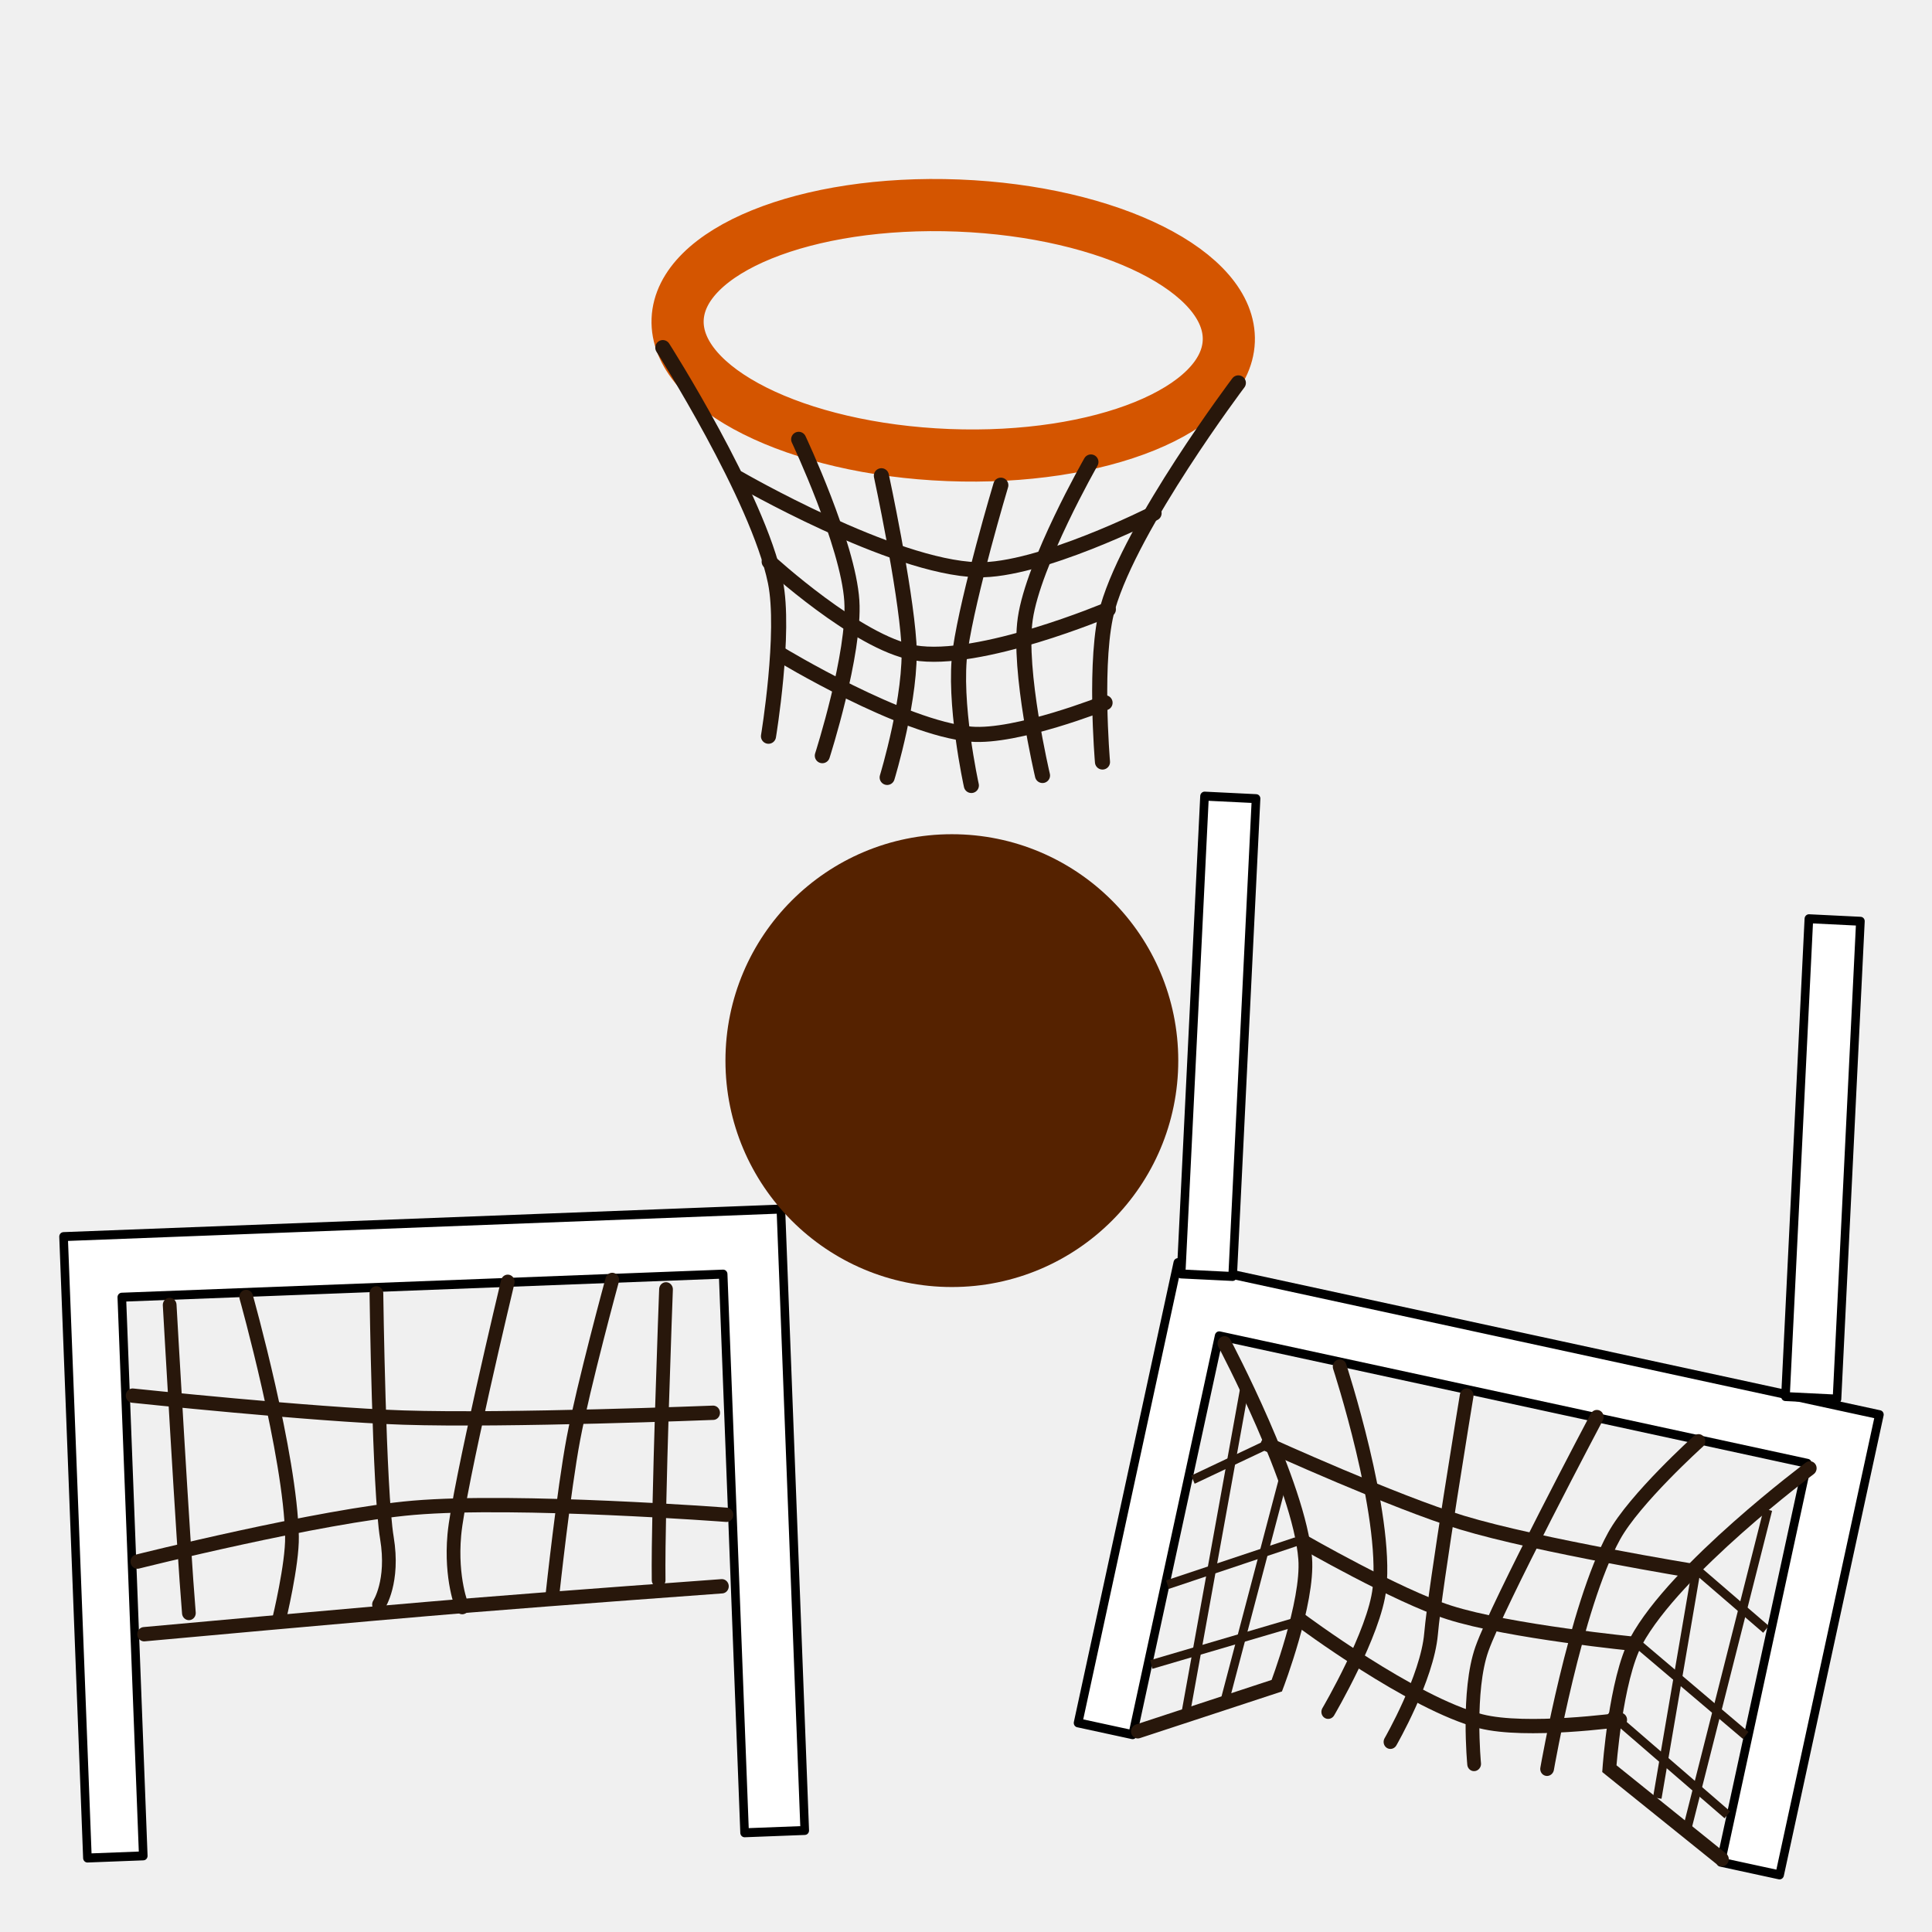
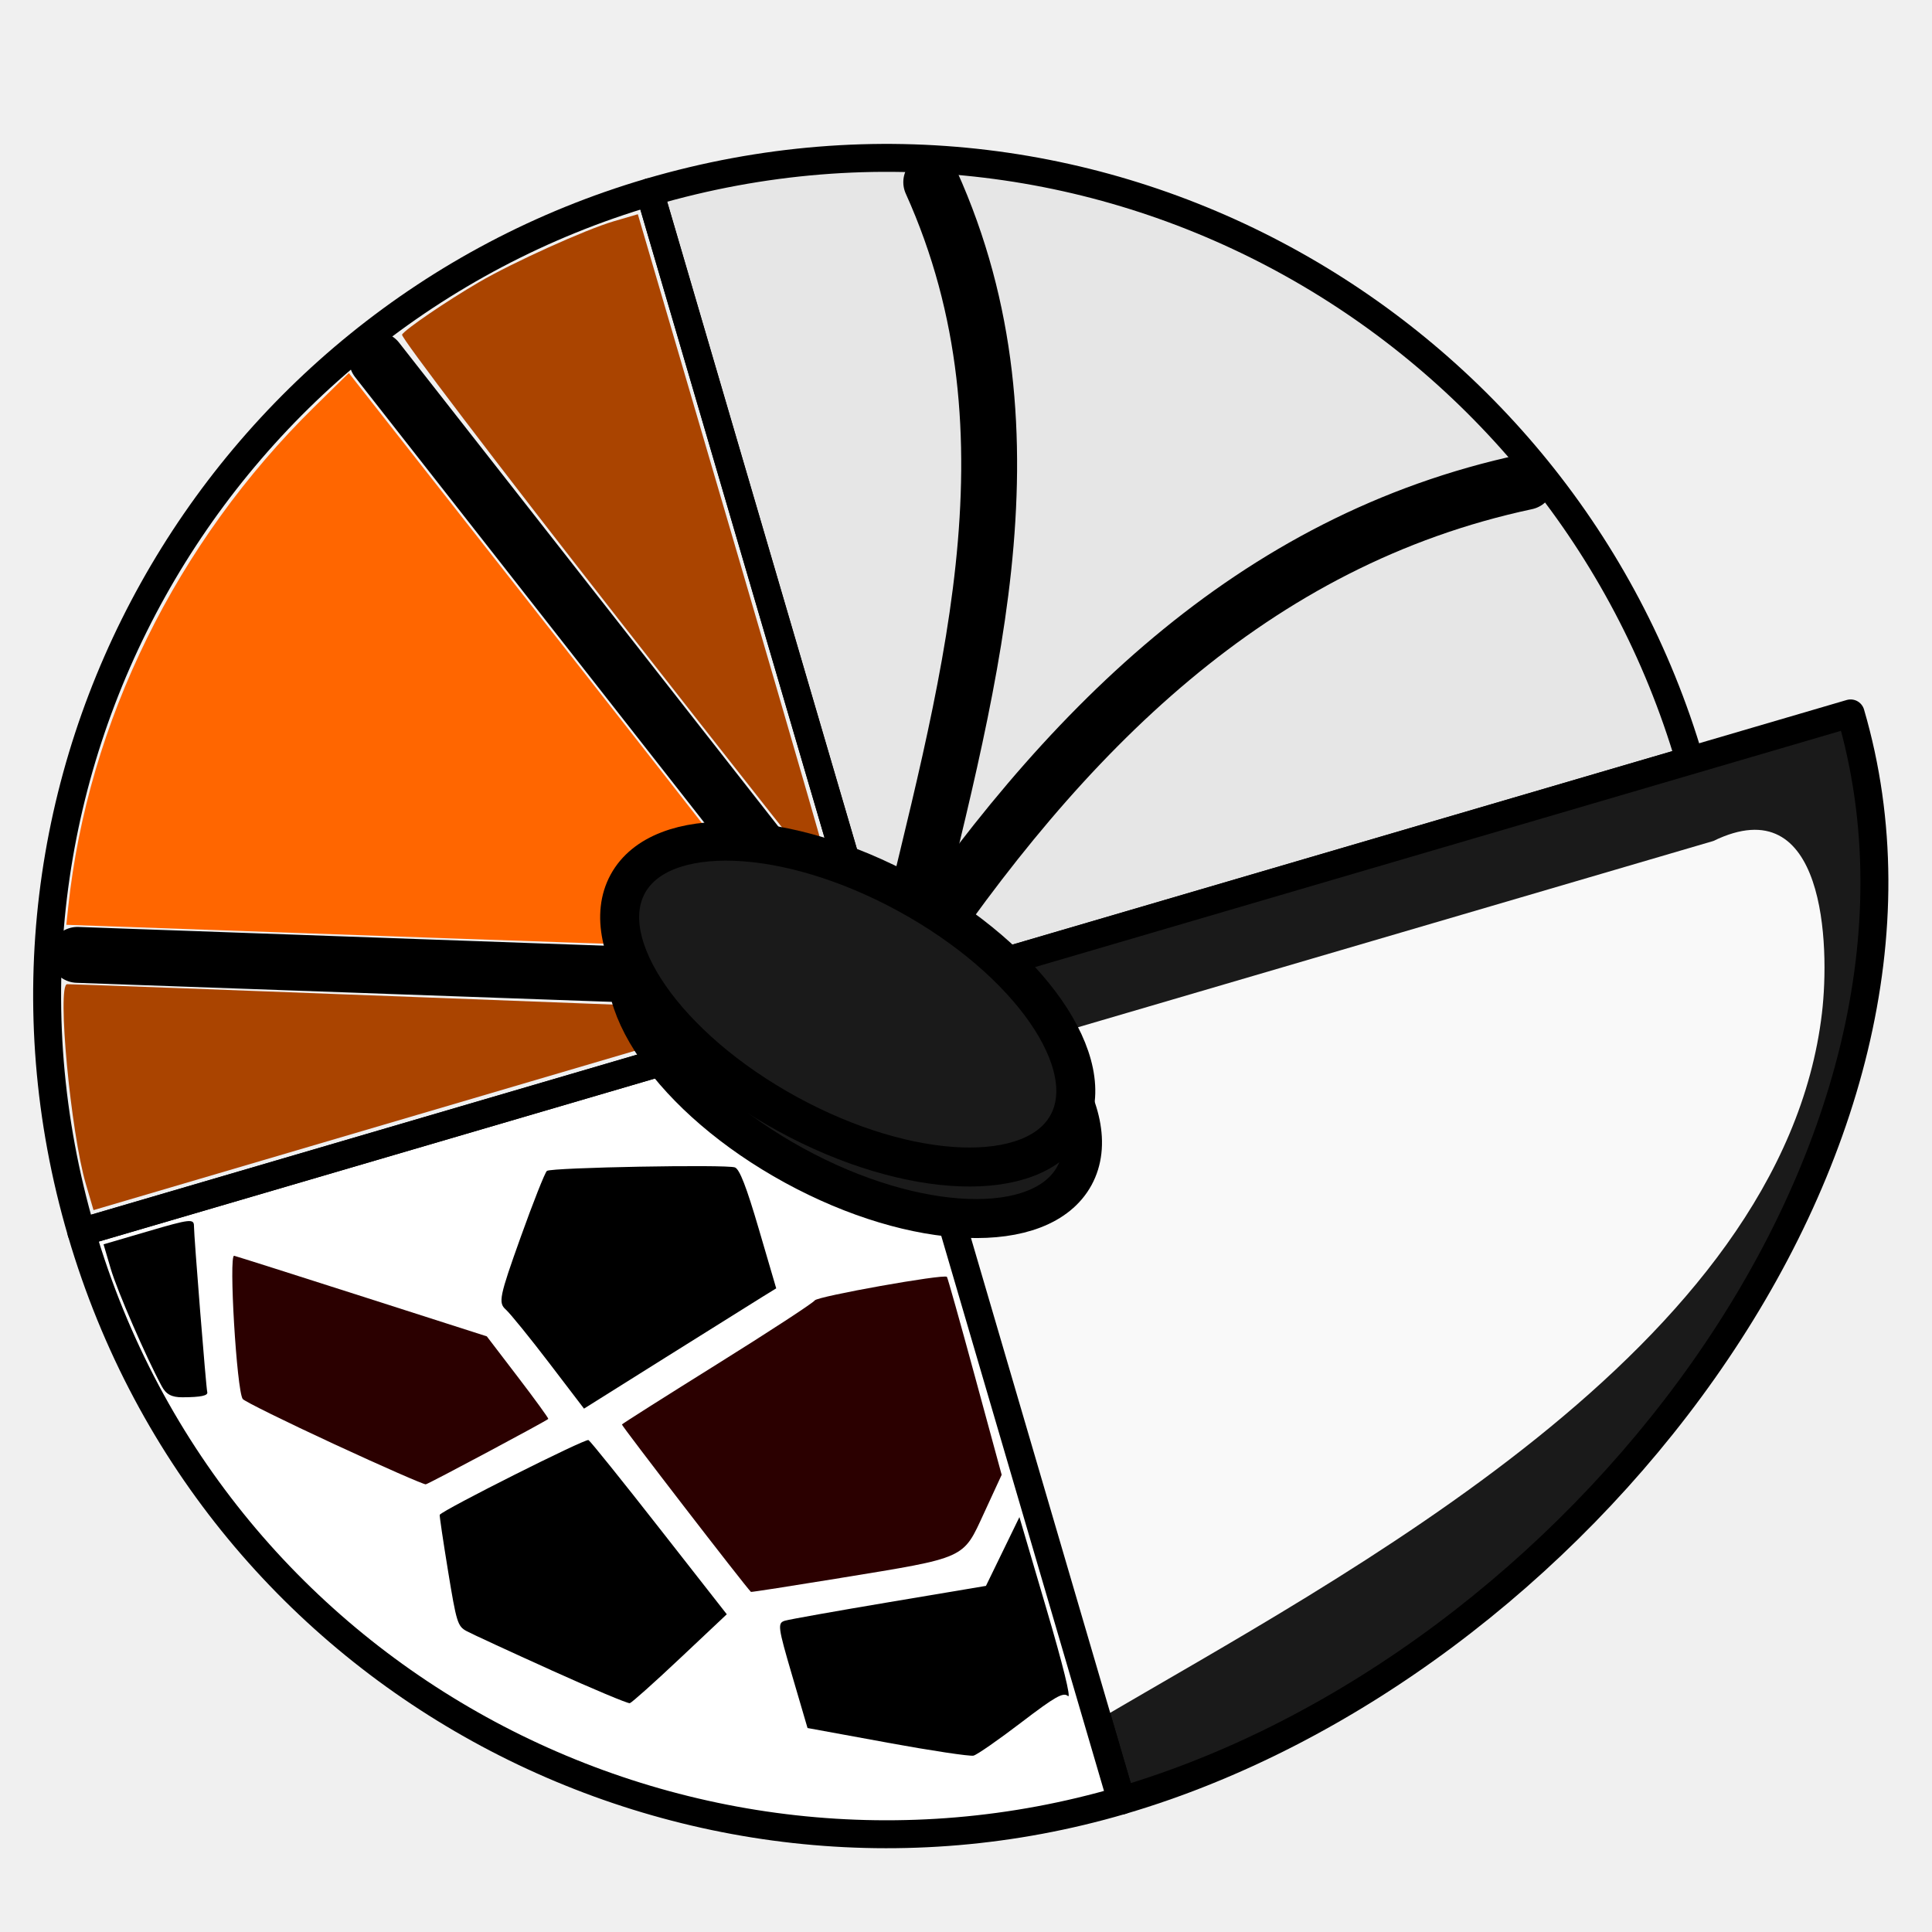
<svg xmlns="http://www.w3.org/2000/svg" version="1.1" id="svg2" width="128" height="128" viewBox="0 0 128 128">
  <defs id="defs6" />
-   <g id="g3888" transform="matrix(1.034512,0.04068671,-0.04068671,1.034512,47.62883,4.907069)">
-     <ellipse style="fill:none;stroke:#d45500;stroke-width:3.337;stroke-linecap:round;stroke-linejoin:round;stroke-dasharray:none;stroke-opacity:1" id="path2063" cx="15.795" cy="-15.627" rx="7.99" ry="17.649" transform="rotate(90)" />
-     <path style="fill:none;stroke:#28170b;stroke-width:0.966px;stroke-linecap:round;stroke-linejoin:miter;stroke-opacity:1" d="m -2.898,17.633 c 0,0 6.462,9.307 7.785,14.688 0.788,3.203 -0.051,9.896 -0.051,9.896 v 0" id="path3622" />
-     <path style="fill:none;stroke:#28170b;stroke-width:0.966px;stroke-linecap:round;stroke-linejoin:miter;stroke-opacity:1" d="m 6.02,23.156 c 0,0 3.427,6.583 3.804,10.189 0.35,3.345 -1.496,9.979 -1.496,9.979 M 11.4,25.277 c 0,0 1.799,7.002 2.177,10.608 0.35,3.345 -1.048,8.667 -1.048,8.667" id="path3622-4" />
-     <path style="fill:none;stroke:#28170b;stroke-width:0.966px;stroke-linecap:round;stroke-linejoin:miter;stroke-opacity:1" d="m 33.992,18.441 c 0,0 -6.462,9.307 -7.785,14.688 -0.788,3.203 0.051,9.896 0.051,9.896 v 0" id="path3622-7" />
-     <path style="fill:none;stroke:#28170b;stroke-width:0.966px;stroke-linecap:round;stroke-linejoin:miter;stroke-opacity:1" d="m 24.764,23.869 c 0,0 -3.427,6.583 -3.804,10.189 -0.35,3.345 1.496,9.979 1.496,9.979 M 19.061,25.58 c 0,0 -1.799,7.002 -2.177,10.608 -0.35,3.345 1.048,8.667 1.048,8.667" id="path3622-4-8" />
-     <path style="fill:none;stroke:#28170b;stroke-width:0.966px;stroke-linecap:round;stroke-linejoin:miter;stroke-opacity:1" d="m 28.931,26.986 c 0,0 -7.199,4.015 -11.157,4.06 -5.456,0.063 -15.507,-5.243 -15.507,-5.243" id="path3622-4-4" />
-     <path style="fill:none;stroke:#28170b;stroke-width:0.966px;stroke-linecap:round;stroke-linejoin:miter;stroke-opacity:1" d="m 26.25,33.25 c 0,0 -8.11,3.819 -12.321,3.261 -3.617,-0.479 -9.488,-5.459 -9.488,-5.459" id="path3622-4-4-5" />
-     <path style="fill:none;stroke:#28170b;stroke-width:0.966px;stroke-linecap:round;stroke-linejoin:miter;stroke-opacity:1" d="m 26.273,39.229 c 0,0 -5.564,2.475 -8.5,2.345 C 13.374,41.38 5.398,36.952 5.398,36.952" id="path3622-4-4-5-0" />
+   <g id="g10082" transform="matrix(1.239497,-0.3633858,0.3633858,1.239497,-85.1326,-25.20273)">
+     <g id="g10055" transform="matrix(1.432836,0,0,1.432836,43.98439,56.10023)">
+       <g id="g9266">
+         <path style="fill:#e6e6e6;stroke:#000000;stroke-width:1;stroke-linecap:round;stroke-linejoin:round;stroke-dasharray:none;stroke-opacity:1" d="M 60,30 H 30 V 0 c 16.914,0 30,13.808 30,30 z" id="path7096-1-4-9" />
+       </g>
+       <path style="fill:none;stroke:#000000;stroke-width:2;stroke-linecap:round;stroke-linejoin:miter;stroke-dasharray:none;stroke-opacity:1" d="M 39.768,2.492 C 41.154,12.43 35.718,20.506 31.031,28.787 v 0" id="path8635-9" />
+       <path style="fill:none;stroke:#000000;stroke-width:2;stroke-linecap:round;stroke-linejoin:miter;stroke-dasharray:none;stroke-opacity:1" d="M 57.19,18.778 C 47.194,18.027 38.736,22.696 30.827,29.295 v 0" id="path8635-2-2" />
+     </g>
+     <g id="g9270" transform="matrix(1.432836,0,0,1.432836,43.98439,56.10023)">
+       <path style="fill:#1a1a1a;stroke:#000000;stroke-width:1;stroke-linecap:round;stroke-linejoin:round;stroke-dasharray:none;stroke-opacity:1" d="M 66,30 H 30 V 60 C 46.914,60 66,46.192 66,30 Z" id="path7096-1-4" />
+       <path style="fill:#f9f9f9;stroke:none;stroke-width:0;stroke-linecap:butt;stroke-linejoin:miter;stroke-dasharray:none;stroke-opacity:1" d="m 30,33 h 30 c 4.402,-0.745 2.95,4.767 2,7 -4.727,11.115 -22.15,14.507 -32,17 z" id="path8633" />
+     </g>
+     <g id="g10049" transform="matrix(1.432836,0,0,1.432836,43.98439,56.10023)">
+       <g id="g9273">
+         <path style="fill:#ffffff;stroke:#000000;stroke-width:1;stroke-linecap:round;stroke-linejoin:round;stroke-dasharray:none;stroke-opacity:1" d="M 30,60 V 30 H 0 c 0,16.914 13.808,30 30,30 z" id="path7096-1" />
+       </g>
+       <g id="g9158" transform="rotate(90,67.61631,59.31777)">
+         <path style="fill:#000000;fill-opacity:1;stroke:none;stroke-width:0.319;stroke-linecap:round;stroke-linejoin:round;stroke-dasharray:none;stroke-opacity:1" d="M 11.731,49.783 C 10.502,48.729 9.371,47.741 9.217,47.589 8.954,47.329 8.952,47.196 9.183,45.329 9.318,44.239 9.444,43.334 9.462,43.32 c 0.182,-0.14 5.784,-1.161 5.864,-1.069 0.059,0.067 0.757,1.755 1.551,3.75 l 1.445,3.627 -2.048,1.041 c -1.126,0.573 -2.107,1.039 -2.179,1.037 -0.072,-0.003 -1.137,-0.868 -2.366,-1.923 z" id="path9174" transform="rotate(-90,67.61631,59.31777)" />
+         <path style="fill:#000000;fill-opacity:1;stroke:none;stroke-width:0.319;stroke-linecap:round;stroke-linejoin:round;stroke-dasharray:none;stroke-opacity:1" d="m 14.747,39.197 c -0.408,-1.061 -0.835,-2.081 -0.95,-2.267 -0.191,-0.307 -0.084,-0.509 1.229,-2.314 0.791,-1.088 1.503,-2.001 1.582,-2.03 0.195,-0.071 6.243,1.582 6.494,1.774 0.143,0.109 0.2,0.782 0.2,2.361 v 2.209 l -0.599,0.164 c -0.329,0.09 -2.087,0.585 -3.907,1.098 l -3.308,0.934 z" id="path9176" transform="rotate(-90,67.61631,59.31777)" />
+         <path style="fill:#000000;fill-opacity:1;stroke:none;stroke-width:0.319;stroke-linecap:round;stroke-linejoin:round;stroke-dasharray:none;stroke-opacity:1" d="M 22.544,55.654 19.95,54.349 v -1.957 c 0,-1.828 0.02,-1.957 0.309,-1.957 0.17,0 1.871,0.186 3.78,0.414 l 3.472,0.414 0.921,-1.013 0.921,-1.013 0.004,3.431 c 0.003,2.093 -0.052,3.343 -0.139,3.205 -0.119,-0.188 -0.439,-0.113 -1.874,0.439 -0.952,0.366 -1.837,0.662 -1.969,0.657 -0.131,-0.005 -1.406,-0.597 -2.832,-1.314 z" id="path9178" transform="rotate(-90,67.61631,59.31777)" />
+         <path style="fill:#000000;fill-opacity:1;stroke:none;stroke-width:0.319;stroke-linecap:round;stroke-linejoin:round;stroke-dasharray:none;stroke-opacity:1" d="M 1.808,36.692 C 1.439,36.586 1.276,36.427 1.209,36.108 0.961,34.946 0.64,32.381 0.639,31.561 L 0.638,30.643 H 2.325 c 1.531,0 1.679,0.026 1.604,0.279 -0.103,0.35 -1.216,5.692 -1.216,5.838 0,0.137 -0.268,0.116 -0.905,-0.068 z" id="path9180" transform="rotate(-90,67.61631,59.31777)" />
+         <path style="fill:#2b0000;fill-opacity:1;stroke:none;stroke-width:0.319;stroke-linecap:round;stroke-linejoin:round;stroke-dasharray:none;stroke-opacity:1" d="M 6.547,39.828 C 5.101,38.563 3.892,37.451 3.861,37.357 3.741,36.998 4.832,32.248 5.01,32.352 c 0.097,0.057 1.907,1.275 4.022,2.708 l 3.845,2.604 0.658,1.71 c 0.362,0.94 0.642,1.726 0.623,1.745 -0.044,0.044 -4.716,1.017 -4.867,1.014 -0.062,-0.002 -1.296,-1.038 -2.743,-2.304 z" id="path9251" transform="rotate(-90,67.61631,59.31777)" />
+         <path style="fill:#2b0000;fill-opacity:1;stroke:none;stroke-width:0.319;stroke-linecap:round;stroke-linejoin:round;stroke-dasharray:none;stroke-opacity:1" d="m 22.584,49.526 c -1.756,-0.218 -3.199,-0.408 -3.207,-0.423 -0.156,-0.284 -2.779,-7.02 -2.746,-7.051 0.026,-0.024 1.771,-0.525 3.878,-1.114 2.107,-0.589 3.905,-1.132 3.996,-1.206 0.138,-0.112 4.681,0.383 4.777,0.521 0.017,0.025 -0.001,1.689 -0.041,3.699 l -0.072,3.654 -0.989,1.134 c -1.2,1.376 -1.025,1.352 -5.596,0.785 z" id="path9253" transform="rotate(-90,67.61631,59.31777)" />
+       </g>
+     </g>
+     <g id="g9263" transform="matrix(1.432836,0,0,1.432836,43.98439,56.10023)">
+       <path style="fill:none;stroke:#000000;stroke-width:1;stroke-linecap:round;stroke-linejoin:round;stroke-dasharray:none;stroke-opacity:1" d="M 30,0 V 30 H 0 C 0,13.086 13.808,0 30,0 Z" id="path7096" />
+       <path style="fill:none;stroke:#000000;stroke-width:2;stroke-linecap:round;stroke-linejoin:miter;stroke-dasharray:none;stroke-opacity:1" d="m 2.656,20.437 26.295,8.737 v 0" id="path8635" />
+       <path style="fill:none;stroke:#000000;stroke-width:2;stroke-linecap:round;stroke-linejoin:miter;stroke-dasharray:none;stroke-opacity:1" d="M 18.942,3.015 29.459,29.378 v 0" id="path8635-2" />
+       <path style="fill:#ff6600;fill-opacity:1;stroke:none;stroke-width:0.319;stroke-linecap:round;stroke-linejoin:round;stroke-dasharray:none;stroke-opacity:1" d="M 14.815,23.355 2.578,19.292 2.821,18.703 C 5.36,12.545 10.214,7.257 16.321,3.994 l 1.518,-0.811 4.806,12.015 c 2.643,6.608 4.806,12.068 4.806,12.134 -6.5e-5,0.066 -0.09,0.112 -0.2,0.103 -0.11,-0.009 -5.706,-1.845 -12.437,-4.08 z" id="path8733" />
+       <path style="fill:#aa4400;fill-opacity:1;stroke:none;stroke-width:0.319;stroke-linecap:round;stroke-linejoin:round;stroke-dasharray:none;stroke-opacity:1" d="m 0.638,28.39 c 0,-1.931 1.009,-7.13 1.368,-7.05 0.081,0.018 5.498,1.826 12.038,4.017 l 11.89,3.984 -12.648,0.013 -12.648,0.013 z" id="path8942" />
+       <path style="fill:#aa4400;fill-opacity:1;stroke:none;stroke-width:0.319;stroke-linecap:round;stroke-linejoin:round;stroke-dasharray:none;stroke-opacity:1" d="M 24.591,14.269 C 22.02,7.809 19.978,2.467 20.053,2.399 20.219,2.247 21.917,1.697 23.222,1.374 24.587,1.035 27.415,0.638 28.469,0.638 h 0.897 V 13.327 c 0,6.979 -0.023,12.688 -0.051,12.688 -0.028,0 -2.154,-5.286 -4.725,-11.746 z" id="path9082" />
+     </g>
  </g>
-   <g id="g5229" transform="matrix(0.5566406,0.1206577,-0.1258933,0.5807944,74.28365,40.46011)">
-     <g id="g5177" transform="translate(1.058292,-3.678577)">
-       <path style="fill:#ffffff;fill-opacity:1;stroke:#000000;stroke-width:1px;stroke-linecap:round;stroke-linejoin:round;stroke-opacity:1" d="M 21.442,125.871 V 73.371 l 83.5,7.8e-5 v 52.5 l -7,-7e-5 V 80.371 H 27.942 v 45.5 z" id="path4618" />
-       <path style="fill:none;stroke:#28170b;stroke-width:1.596px;stroke-linecap:round;stroke-linejoin:miter;stroke-opacity:1" d="m 28.729,81.061 c 0,0 12.021,13.654 14.483,21.548 1.465,4.7 -0.095,14.519 -0.095,14.519 l -14.666,8.252" id="path3622-3" />
-       <path style="fill:none;stroke:#28170b;stroke-width:1.596px;stroke-linecap:round;stroke-linejoin:miter;stroke-opacity:1" d="m 42.401,80.873 c 0,0 9.076,14.857 9.994,23.239 0.541,4.938 -2.783,14.641 -2.783,14.641 m 7.941,-37.721 c 0,0 1.121,21.517 1.823,26.807 0.651,4.908 -1.951,12.716 -1.951,12.716" id="path3622-4-6" />
-       <path style="fill:none;stroke:#28170b;stroke-width:1.596px;stroke-linecap:round;stroke-linejoin:miter;stroke-opacity:1" d="m 98.348,80.863 c 0,0 -12.807,14.105 -15.475,22.932 -1.4,4.633 0.095,14.519 0.095,14.519 l 15.027,7.216" id="path3622-7-1" />
-       <path style="fill:none;stroke:#28170b;stroke-width:1.596px;stroke-linecap:round;stroke-linejoin:miter;stroke-opacity:1" d="m 85.024,80.543 c 0,0 -5.841,7.775 -7.253,12.329 -2.665,8.594 -1.875,26.928 -1.875,26.928 M 72.872,80.304 c 0,0 -6.64,22.689 -7.342,27.979 -0.651,4.908 1.951,12.716 1.951,12.716" id="path3622-4-8-0" />
-       <path style="fill:none;stroke:#28170b;stroke-width:1.596px;stroke-linecap:round;stroke-linejoin:miter;stroke-opacity:1" d="m 87.942,94.783 c 0,0 -18.551,0.919 -27.786,0.202 -8.094,-0.628 -24.036,-3.931 -24.036,-3.931" id="path3622-4-4-6" />
-       <path style="fill:none;stroke:#28170b;stroke-width:1.596px;stroke-linecap:round;stroke-linejoin:miter;stroke-opacity:1" d="m 82.928,104.105 c 0,0 -14.716,1.653 -22.037,0.971 -6.309,-0.587 -18.51,-4.328 -18.51,-4.328" id="path3622-4-4-5-3" />
-       <path style="fill:none;stroke:#28170b;stroke-width:1.596px;stroke-linecap:round;stroke-linejoin:miter;stroke-opacity:1" d="m 82.997,112.745 c 0,0 -10.351,3.631 -15.813,3.441 -8.184,-0.285 -23.022,-6.782 -23.022,-6.782" id="path3622-4-4-5-0-2" />
-       <path style="fill:none;stroke:#28170b;stroke-width:1px;stroke-linecap:butt;stroke-linejoin:miter;stroke-opacity:1" d="m 41.774,100.973 -13.58,7.733" id="path4758" />
-       <path style="fill:none;stroke:#28170b;stroke-width:1px;stroke-linecap:butt;stroke-linejoin:miter;stroke-opacity:1" d="m 36.378,90.863 -7.871,5.799 m 6.126,11.068" id="path4758-0" />
-       <path style="fill:none;stroke:#28170b;stroke-width:1px;stroke-linecap:butt;stroke-linejoin:miter;stroke-opacity:1" d="m 44.278,109.446 -15.954,8.341 m 6.149,-1.598" id="path4758-0-6" />
-       <path style="fill:none;stroke:#28170b;stroke-width:1px;stroke-linecap:butt;stroke-linejoin:miter;stroke-opacity:1" d="m 83.274,104.126 14.375,7.349" id="path4758-6" />
-       <path style="fill:none;stroke:#28170b;stroke-width:1px;stroke-linecap:butt;stroke-linejoin:miter;stroke-opacity:1" d="m 88.044,94.591 9.293,4.841" id="path4758-0-5" />
-       <path style="fill:none;stroke:#28170b;stroke-width:1px;stroke-linecap:butt;stroke-linejoin:miter;stroke-opacity:1" d="m 81.566,112.216 15.954,8.341 m -6.149,-1.598" id="path4758-0-6-6" />
-       <path style="fill:none;stroke:#28170b;stroke-width:1px;stroke-linecap:butt;stroke-linejoin:miter;stroke-opacity:1" d="m 32.122,85.633 1.32,36.617" id="path4758-0-6-1" />
-       <path style="fill:none;stroke:#28170b;stroke-width:1px;stroke-linecap:butt;stroke-linejoin:miter;stroke-opacity:1" d="M 38.77,94.113 37.596,119.656" id="path4758-0-6-1-5" />
-       <path style="fill:none;stroke:#28170b;stroke-width:1px;stroke-linecap:butt;stroke-linejoin:miter;stroke-opacity:1" d="M 94.613,86.365 93.293,122.982" id="path4758-0-6-1-54" />
-       <path style="fill:none;stroke:#28170b;stroke-width:1px;stroke-linecap:butt;stroke-linejoin:miter;stroke-opacity:1" d="m 87.965,94.845 1.174,25.543" id="path4758-0-6-1-5-7" />
-     </g>
-     <path style="fill:#ffffff;fill-opacity:1;stroke:#000000;stroke-width:1px;stroke-linecap:round;stroke-linejoin:round;stroke-opacity:1" d="M 23.152,70.849 14.04,18.235 19.959,17.294 29.071,69.907 Z" id="path5179" />
-     <path style="fill:#ffffff;fill-opacity:1;stroke:#000000;stroke-width:1px;stroke-linecap:round;stroke-linejoin:round;stroke-opacity:1" d="m 94.877,69.936 -9.112,-52.614 5.919,-0.941 9.112,52.614 z" id="path5179-9" />
+   <g id="g10167" transform="matrix(-1.133409,-0.6195044,0.6195044,-1.133409,49.6558,131.4779)" style="fill:#1a1a1a;stroke:#000000;stroke-opacity:1">
+     <ellipse style="fill:#1a1a1a;fill-opacity:1;stroke:#000000;stroke-width:2;stroke-linecap:round;stroke-linejoin:round;stroke-dasharray:none;stroke-opacity:1" id="path10136" cx="18.128" cy="44.388" rx="12.857" ry="6.429" />
+     <ellipse style="fill:#1a1a1a;fill-opacity:1;stroke:#000000;stroke-width:2;stroke-linecap:round;stroke-linejoin:round;stroke-dasharray:none;stroke-opacity:1" id="path10136-6" cx="19.697" cy="46.543" rx="12.857" ry="6.429" />
  </g>
-   <g id="g5177-3" transform="matrix(0.5691479,-0.0218551,0.02280343,0.5938445,-9.665601,38.82604)">
-     <path style="fill:#ffffff;fill-opacity:1;stroke:#000000;stroke-width:1px;stroke-linecap:round;stroke-linejoin:round;stroke-opacity:1" d="M 21.442,142.699 V 73.371 l 83.5,7.8e-5 v 69.327 l -7,-7e-5 V 80.371 H 27.942 v 62.327 z" id="path4618-7" />
-     <path style="fill:none;stroke:#28170b;stroke-width:1.596px;stroke-linecap:round;stroke-linejoin:miter;stroke-opacity:1" d="m 33.47,81.441 c 0,0 0.504,26.959 0.859,34.396" id="path3622-3-4" />
-     <path style="fill:none;stroke:#28170b;stroke-width:1.596px;stroke-linecap:round;stroke-linejoin:miter;stroke-opacity:1" d="m 42.401,80.873 c 0,0 4.45,17.825 4.252,26.888 -0.068,3.111 -1.861,9.164 -1.861,9.164 M 57.553,81.032 c 0,0 -0.575,22.002 0.127,27.292 0.651,4.908 -1.213,7.383 -1.213,7.383" id="path3622-4-6-5" />
-     <path style="fill:none;stroke:#28170b;stroke-width:1.596px;stroke-linecap:round;stroke-linejoin:miter;stroke-opacity:1" d="m 91.233,81.825 c 0,0 -1.946,24.463 -2.156,32.362" id="path3622-7-1-2" />
-     <path style="fill:none;stroke:#28170b;stroke-width:1.596px;stroke-linecap:round;stroke-linejoin:miter;stroke-opacity:1" d="m 85.024,80.543 c 0,0 -3.805,11.602 -5.22,17.523 -1.355,5.671 -3.12,17.197 -3.12,17.197 M 72.872,80.304 c 0,0 -6.64,22.689 -7.342,27.979 -0.651,4.908 0.593,8.068 0.593,8.068" id="path3622-4-8-0-5" />
-     <path style="fill:none;stroke:#28170b;stroke-width:1.596px;stroke-linecap:round;stroke-linejoin:miter;stroke-opacity:1" d="m 96.158,95.774 c 0,0 -24.029,0.028 -36.003,-0.788 C 49.643,94.269 28.762,91.381 28.762,91.381" id="path3622-4-4-6-4" />
-     <path style="fill:none;stroke:#28170b;stroke-width:1.596px;stroke-linecap:round;stroke-linejoin:miter;stroke-opacity:1" d="m 97.25,107.197 c 0,0 -24.23,-2.663 -36.359,-2.12 -10.891,0.488 -32.321,4.815 -32.321,4.815" id="path3622-4-4-5-3-7" />
-     <path style="fill:none;stroke:#28170b;stroke-width:1.596px;stroke-linecap:round;stroke-linejoin:miter;stroke-opacity:1" d="m 96.401,115.14 c 0,0 -19.481,0.639 -29.218,1.046 -12.721,0.532 -38.152,1.823 -38.152,1.823" id="path3622-4-4-5-0-2-4" />
-   </g>
-   <circle style="fill:#552200;fill-opacity:1;stroke:none;stroke-width:4.5;stroke-linecap:round;stroke-linejoin:round;stroke-dasharray:none;stroke-opacity:1" id="path5493" cx="63.063" cy="70.269" r="15" />
</svg>
